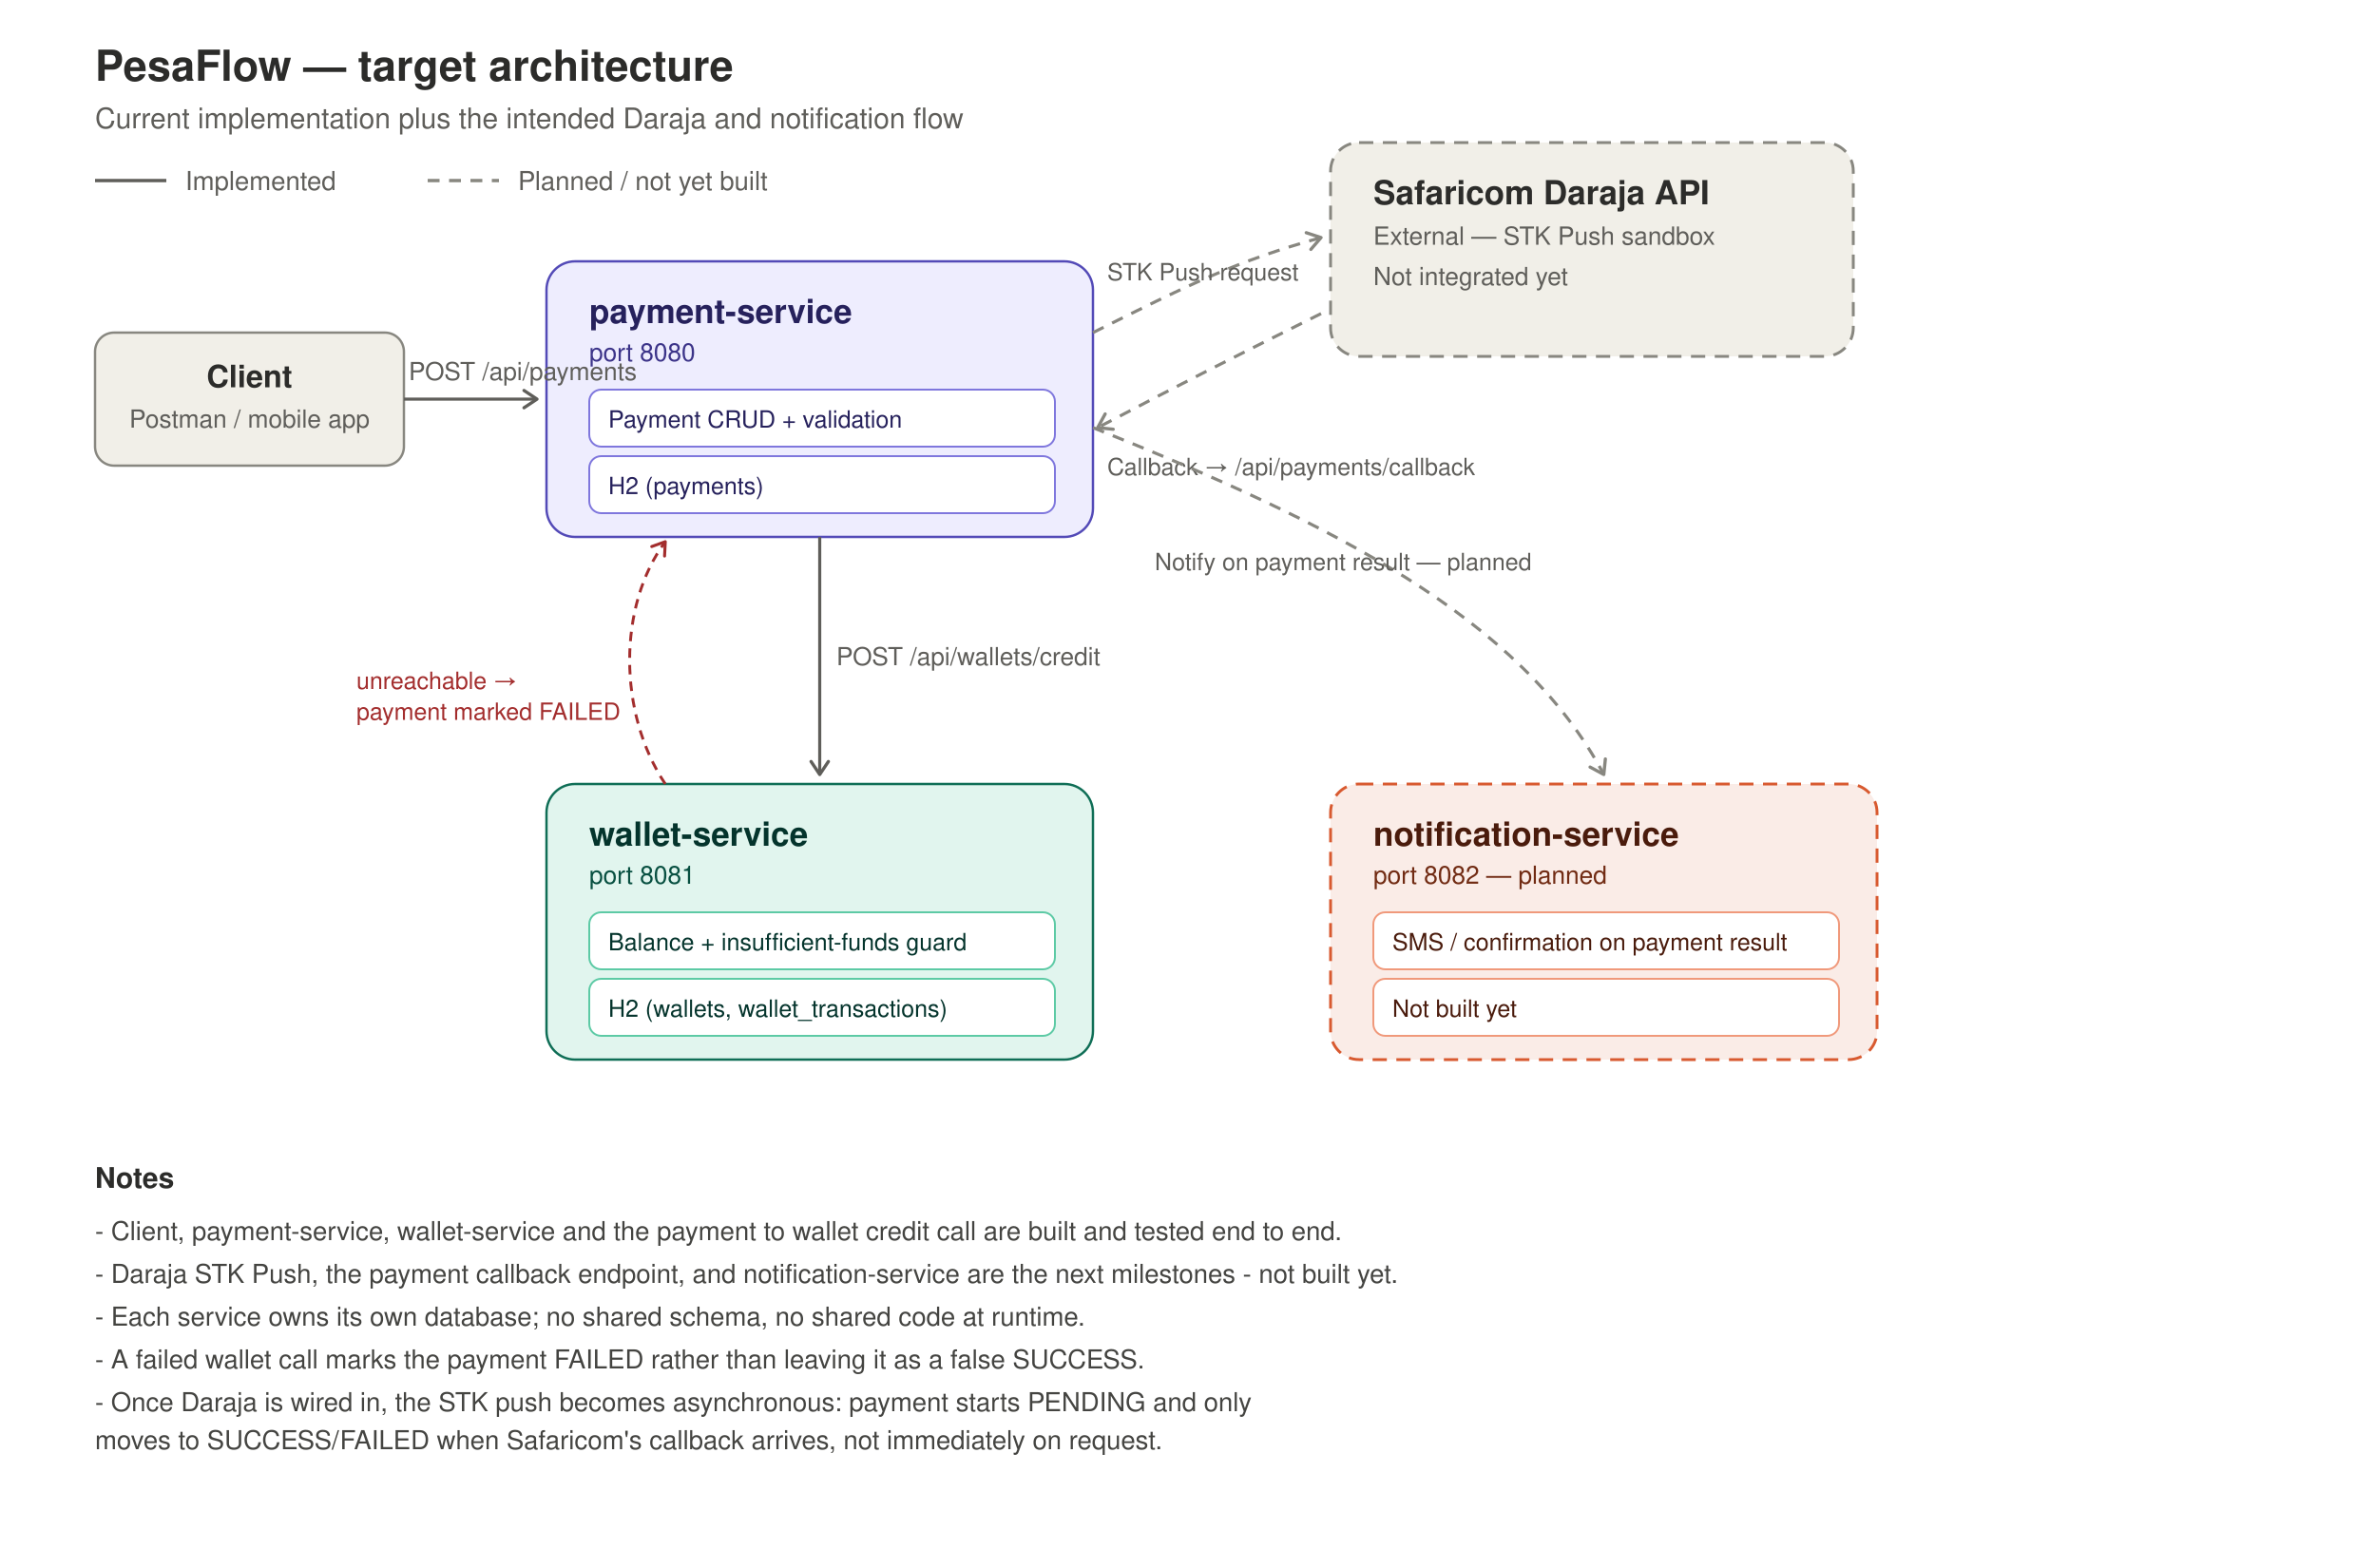
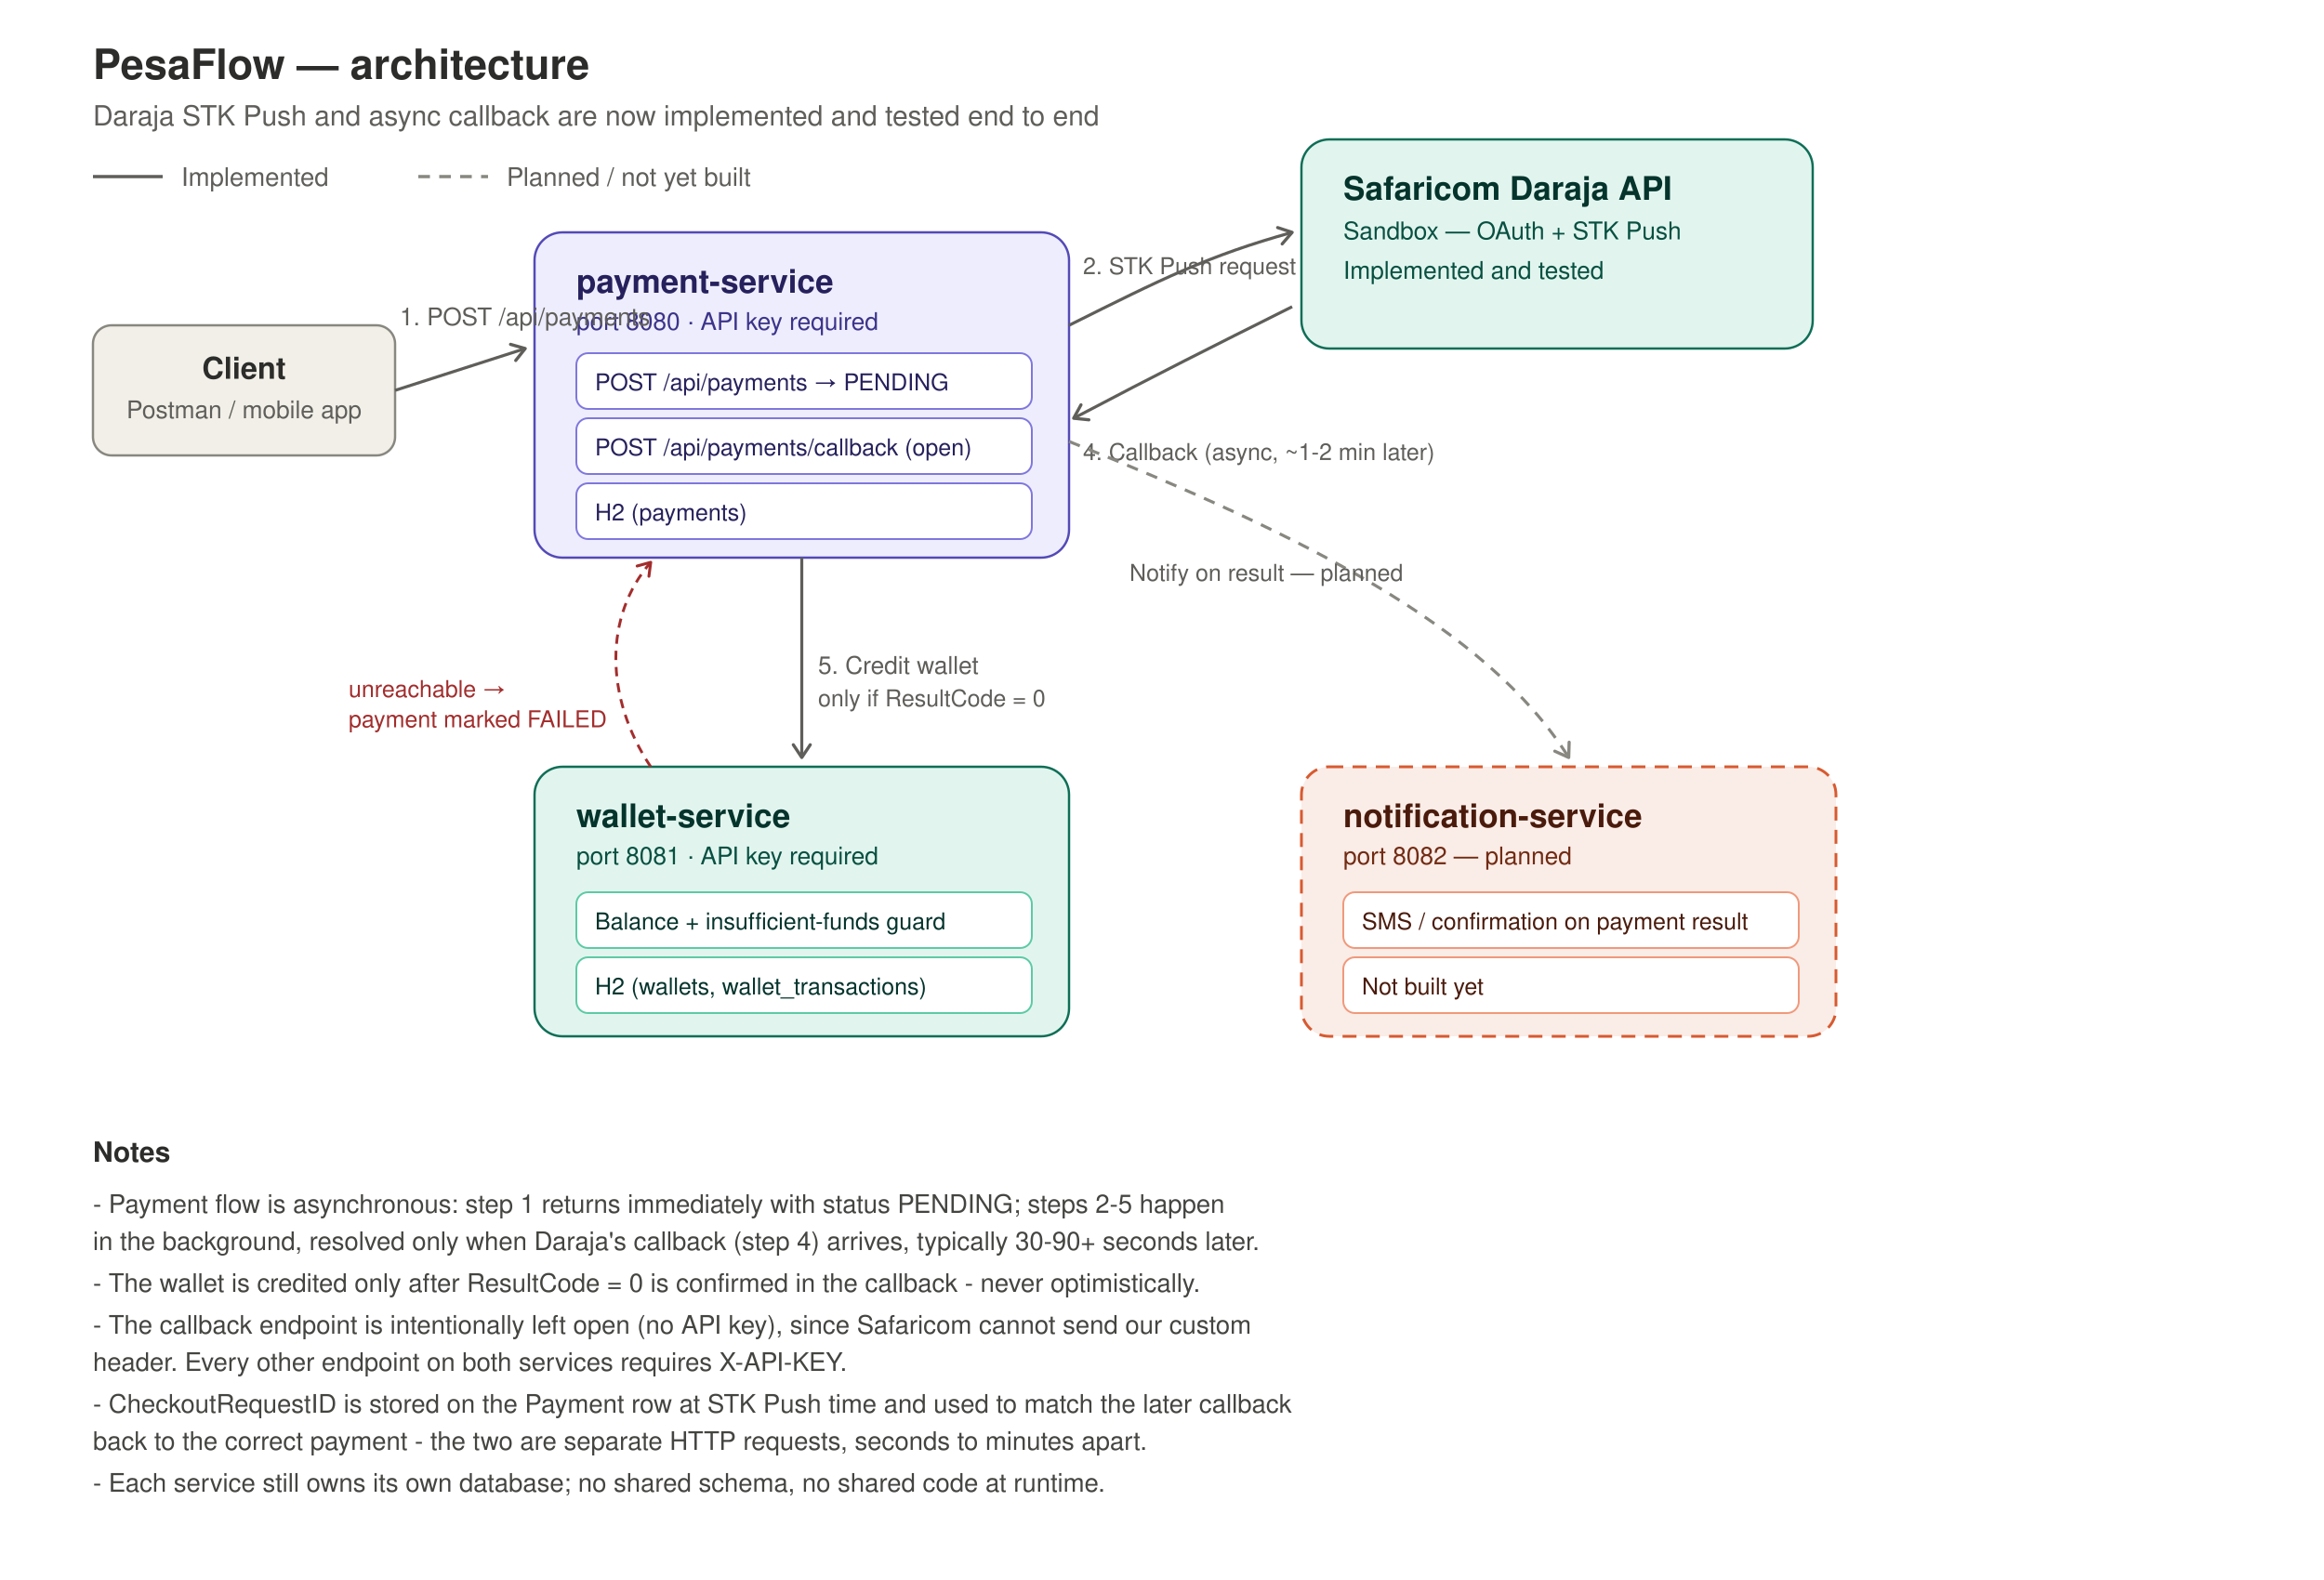
- <svg xmlns="http://www.w3.org/2000/svg" width="1000" height="660" viewBox="0 0 1000 660" font-family="Helvetica, Arial, sans-serif">
+ <svg xmlns="http://www.w3.org/2000/svg" width="1000" height="680" viewBox="0 0 1000 680" font-family="Helvetica, Arial, sans-serif">
  <defs>
    <marker id="arrow" viewBox="0 0 10 10" refX="8" refY="5" markerWidth="7" markerHeight="7" orient="auto-start-reverse">
      <path d="M2 1L8 5L2 9" fill="none" stroke="#5f5e5a" stroke-width="1.5" stroke-linecap="round" stroke-linejoin="round" />
    </marker>
    <marker id="arrow-planned" viewBox="0 0 10 10" refX="8" refY="5" markerWidth="7" markerHeight="7" orient="auto-start-reverse">
      <path d="M2 1L8 5L2 9" fill="none" stroke="#888780" stroke-width="1.5" stroke-linecap="round" stroke-linejoin="round" />
    </marker>
    <marker id="arrow-red" viewBox="0 0 10 10" refX="8" refY="5" markerWidth="7" markerHeight="7" orient="auto-start-reverse">
      <path d="M2 1L8 5L2 9" fill="none" stroke="#a32d2d" stroke-width="1.5" stroke-linecap="round" stroke-linejoin="round" />
    </marker>
  </defs>
-   <rect x="0" y="0" width="1000" height="660" fill="#ffffff" />
-   <text x="40" y="34" font-size="18" font-weight="600" fill="#2c2c2a">PesaFlow — target architecture</text>
-   <text x="40" y="54" font-size="12" fill="#5f5e5a">Current implementation plus the intended Daraja and notification flow</text>
+   <rect x="0" y="0" width="1000" height="680" fill="#ffffff" />
+   <text x="40" y="34" font-size="18" font-weight="600" fill="#2c2c2a">PesaFlow — architecture</text>
+   <text x="40" y="54" font-size="12" fill="#5f5e5a">Daraja STK Push and async callback are now implemented and tested end to end</text>
  <line x1="40" y1="76" x2="70" y2="76" stroke="#5f5e5a" stroke-width="1.4" />
  <text x="78" y="80" font-size="11" fill="#5f5e5a">Implemented</text>
  <line x1="180" y1="76" x2="210" y2="76" stroke="#888780" stroke-width="1.4" stroke-dasharray="5 4" />
  <text x="218" y="80" font-size="11" fill="#5f5e5a">Planned / not yet built</text>
  <rect x="40" y="140" width="130" height="56" rx="8" fill="#f1efe8" stroke="#888780" stroke-width="1" />
  <text x="105" y="163" font-size="13" font-weight="600" text-anchor="middle" fill="#2c2c2a">Client</text>
  <text x="105" y="180" font-size="10.5" text-anchor="middle" fill="#5f5e5a">Postman / mobile app</text>
-   <rect x="230" y="110" width="230" height="116" rx="12" fill="#eeedfe" stroke="#534ab7" stroke-width="1" />
-   <text x="248" y="136" font-size="14" font-weight="600" fill="#26215c">payment-service</text>
-   <text x="248" y="152" font-size="10.5" fill="#3c3489">port 8080</text>
-   <rect x="248" y="164" width="196" height="24" rx="5" fill="#ffffff" stroke="#7f77dd" stroke-width="0.8" />
-   <text x="256" y="180" font-size="10" fill="#26215c">Payment CRUD + validation</text>
-   <rect x="248" y="192" width="196" height="24" rx="5" fill="#ffffff" stroke="#7f77dd" stroke-width="0.8" />
-   <text x="256" y="208" font-size="10" fill="#26215c">H2 (payments)</text>
-   <rect x="560" y="60" width="220" height="90" rx="12" fill="#f1efe8" stroke="#888780" stroke-width="1.2" stroke-dasharray="6 4" />
-   <text x="578" y="86" font-size="14" font-weight="600" fill="#2c2c2a">Safaricom Daraja API</text>
-   <text x="578" y="103" font-size="10.5" fill="#5f5e5a">External — STK Push sandbox</text>
-   <text x="578" y="120" font-size="10.5" fill="#5f5e5a">Not integrated yet</text>
+   <rect x="230" y="100" width="230" height="140" rx="12" fill="#eeedfe" stroke="#534ab7" stroke-width="1" />
+   <text x="248" y="126" font-size="14" font-weight="600" fill="#26215c">payment-service</text>
+   <text x="248" y="142" font-size="10.5" fill="#3c3489">port 8080 · API key required</text>
+   <rect x="248" y="152" width="196" height="24" rx="5" fill="#ffffff" stroke="#7f77dd" stroke-width="0.8" />
+   <text x="256" y="168" font-size="10" fill="#26215c">POST /api/payments → PENDING</text>
+   <rect x="248" y="180" width="196" height="24" rx="5" fill="#ffffff" stroke="#7f77dd" stroke-width="0.8" />
+   <text x="256" y="196" font-size="10" fill="#26215c">POST /api/payments/callback (open)</text>
+   <rect x="248" y="208" width="196" height="24" rx="5" fill="#ffffff" stroke="#7f77dd" stroke-width="0.8" />
+   <text x="256" y="224" font-size="10" fill="#26215c">H2 (payments)</text>
+   <rect x="560" y="60" width="220" height="90" rx="12" fill="#e1f5ee" stroke="#0f6e56" stroke-width="1" />
+   <text x="578" y="86" font-size="14" font-weight="600" fill="#04342c">Safaricom Daraja API</text>
+   <text x="578" y="103" font-size="10.5" fill="#085041">Sandbox — OAuth + STK Push</text>
+   <text x="578" y="120" font-size="10.5" fill="#085041">Implemented and tested</text>
  <rect x="230" y="330" width="230" height="116" rx="12" fill="#e1f5ee" stroke="#0f6e56" stroke-width="1" />
  <text x="248" y="356" font-size="14" font-weight="600" fill="#04342c">wallet-service</text>
-   <text x="248" y="372" font-size="10.5" fill="#085041">port 8081</text>
+   <text x="248" y="372" font-size="10.5" fill="#085041">port 8081 · API key required</text>
  <rect x="248" y="384" width="196" height="24" rx="5" fill="#ffffff" stroke="#5dcaa5" stroke-width="0.8" />
  <text x="256" y="400" font-size="10" fill="#04342c">Balance + insufficient-funds guard</text>
  <rect x="248" y="412" width="196" height="24" rx="5" fill="#ffffff" stroke="#5dcaa5" stroke-width="0.8" />
  <text x="256" y="428" font-size="10" fill="#04342c">H2 (wallets, wallet_transactions)</text>
  <rect x="560" y="330" width="230" height="116" rx="12" fill="#faece7" stroke="#d85a30" stroke-width="1.2" stroke-dasharray="6 4" />
  <text x="578" y="356" font-size="14" font-weight="600" fill="#4a1b0c">notification-service</text>
  <text x="578" y="372" font-size="10.5" fill="#712b13">port 8082 — planned</text>
  <rect x="578" y="384" width="196" height="24" rx="5" fill="#ffffff" stroke="#f0997b" stroke-width="0.8" />
  <text x="586" y="400" font-size="10" fill="#4a1b0c">SMS / confirmation on payment result</text>
  <rect x="578" y="412" width="196" height="24" rx="5" fill="#ffffff" stroke="#f0997b" stroke-width="0.8" />
  <text x="586" y="428" font-size="10" fill="#4a1b0c">Not built yet</text>
-   <line x1="170" y1="168" x2="226" y2="168" stroke="#5f5e5a" stroke-width="1.3" marker-end="url(#arrow)" />
-   <text x="172" y="160" font-size="10.5" fill="#5f5e5a">POST /api/payments</text>
-   <path d="M460,140 C500,120 520,110 556,100" fill="none" stroke="#888780" stroke-width="1.3" stroke-dasharray="5 4" marker-end="url(#arrow-planned)" />
-   <text x="466" y="118" font-size="10" fill="#5f5e5a">STK Push request</text>
-   <path d="M556,132 C520,150 500,160 462,180" fill="none" stroke="#888780" stroke-width="1.3" stroke-dasharray="5 4" marker-end="url(#arrow-planned)" />
-   <text x="466" y="200" font-size="10" fill="#5f5e5a">Callback → /api/payments/callback</text>
-   <line x1="345" y1="226" x2="345" y2="326" stroke="#5f5e5a" stroke-width="1.3" marker-end="url(#arrow)" />
-   <text x="352" y="280" font-size="10.5" fill="#5f5e5a">POST /api/wallets/credit</text>
-   <path d="M280,330 C260,300 260,255 280,228" fill="none" stroke="#a32d2d" stroke-width="1.2" stroke-dasharray="4 3" marker-end="url(#arrow-red)" />
-   <text x="150" y="290" font-size="10" fill="#a32d2d">unreachable →</text>
-   <text x="150" y="303" font-size="10" fill="#a32d2d">payment marked FAILED</text>
-   <path d="M460,180 C560,220 640,260 675,326" fill="none" stroke="#888780" stroke-width="1.3" stroke-dasharray="5 4" marker-end="url(#arrow-planned)" />
-   <text x="486" y="240" font-size="10" fill="#5f5e5a">Notify on payment result — planned</text>
+   <line x1="170" y1="168" x2="226" y2="150" stroke="#5f5e5a" stroke-width="1.3" marker-end="url(#arrow)" />
+   <text x="172" y="140" font-size="10.5" fill="#5f5e5a">1. POST /api/payments</text>
+   <path d="M460,140 C500,120 520,110 556,100" fill="none" stroke="#5f5e5a" stroke-width="1.3" marker-end="url(#arrow)" />
+   <text x="466" y="118" font-size="10" fill="#5f5e5a">2. STK Push request</text>
+   <path d="M556,132 C520,150 500,160 462,180" fill="none" stroke="#5f5e5a" stroke-width="1.3" marker-end="url(#arrow)" />
+   <text x="466" y="198" font-size="10" fill="#5f5e5a">4. Callback (async, ~1-2 min later)</text>
+   <line x1="345" y1="240" x2="345" y2="326" stroke="#5f5e5a" stroke-width="1.3" marker-end="url(#arrow)" />
+   <text x="352" y="290" font-size="10.5" fill="#5f5e5a">5. Credit wallet</text>
+   <text x="352" y="304" font-size="10" fill="#5f5e5a">only if ResultCode = 0</text>
+   <path d="M280,330 C260,300 260,265 280,242" fill="none" stroke="#a32d2d" stroke-width="1.2" stroke-dasharray="4 3" marker-end="url(#arrow-red)" />
+   <text x="150" y="300" font-size="10" fill="#a32d2d">unreachable →</text>
+   <text x="150" y="313" font-size="10" fill="#a32d2d">payment marked FAILED</text>
+   <path d="M460,190 C560,230 640,270 675,326" fill="none" stroke="#888780" stroke-width="1.3" stroke-dasharray="5 4" marker-end="url(#arrow-planned)" />
+   <text x="486" y="250" font-size="10" fill="#5f5e5a">Notify on result — planned</text>
  <text x="40" y="500" font-size="12" font-weight="600" fill="#2c2c2a">Notes</text>
-   <text x="40" y="522" font-size="11" fill="#444441">- Client, payment-service, wallet-service and the payment to wallet credit call are built and tested end to end.</text>
-   <text x="40" y="540" font-size="11" fill="#444441">- Daraja STK Push, the payment callback endpoint, and notification-service are the next milestones - not built yet.</text>
-   <text x="40" y="558" font-size="11" fill="#444441">- Each service owns its own database; no shared schema, no shared code at runtime.</text>
-   <text x="40" y="576" font-size="11" fill="#444441">- A failed wallet call marks the payment FAILED rather than leaving it as a false SUCCESS.</text>
-   <text x="40" y="594" font-size="11" fill="#444441">- Once Daraja is wired in, the STK push becomes asynchronous: payment starts PENDING and only</text>
-   <text x="40" y="610" font-size="11" fill="#444441">  moves to SUCCESS/FAILED when Safaricom's callback arrives, not immediately on request.</text>
+   <text x="40" y="522" font-size="11" fill="#444441">- Payment flow is asynchronous: step 1 returns immediately with status PENDING; steps 2-5 happen</text>
+   <text x="40" y="538" font-size="11" fill="#444441">  in the background, resolved only when Daraja's callback (step 4) arrives, typically 30-90+ seconds later.</text>
+   <text x="40" y="556" font-size="11" fill="#444441">- The wallet is credited only after ResultCode = 0 is confirmed in the callback - never optimistically.</text>
+   <text x="40" y="574" font-size="11" fill="#444441">- The callback endpoint is intentionally left open (no API key), since Safaricom cannot send our custom</text>
+   <text x="40" y="590" font-size="11" fill="#444441">  header. Every other endpoint on both services requires X-API-KEY.</text>
+   <text x="40" y="608" font-size="11" fill="#444441">- CheckoutRequestID is stored on the Payment row at STK Push time and used to match the later callback</text>
+   <text x="40" y="624" font-size="11" fill="#444441">  back to the correct payment - the two are separate HTTP requests, seconds to minutes apart.</text>
+   <text x="40" y="642" font-size="11" fill="#444441">- Each service still owns its own database; no shared schema, no shared code at runtime.</text>
</svg>
